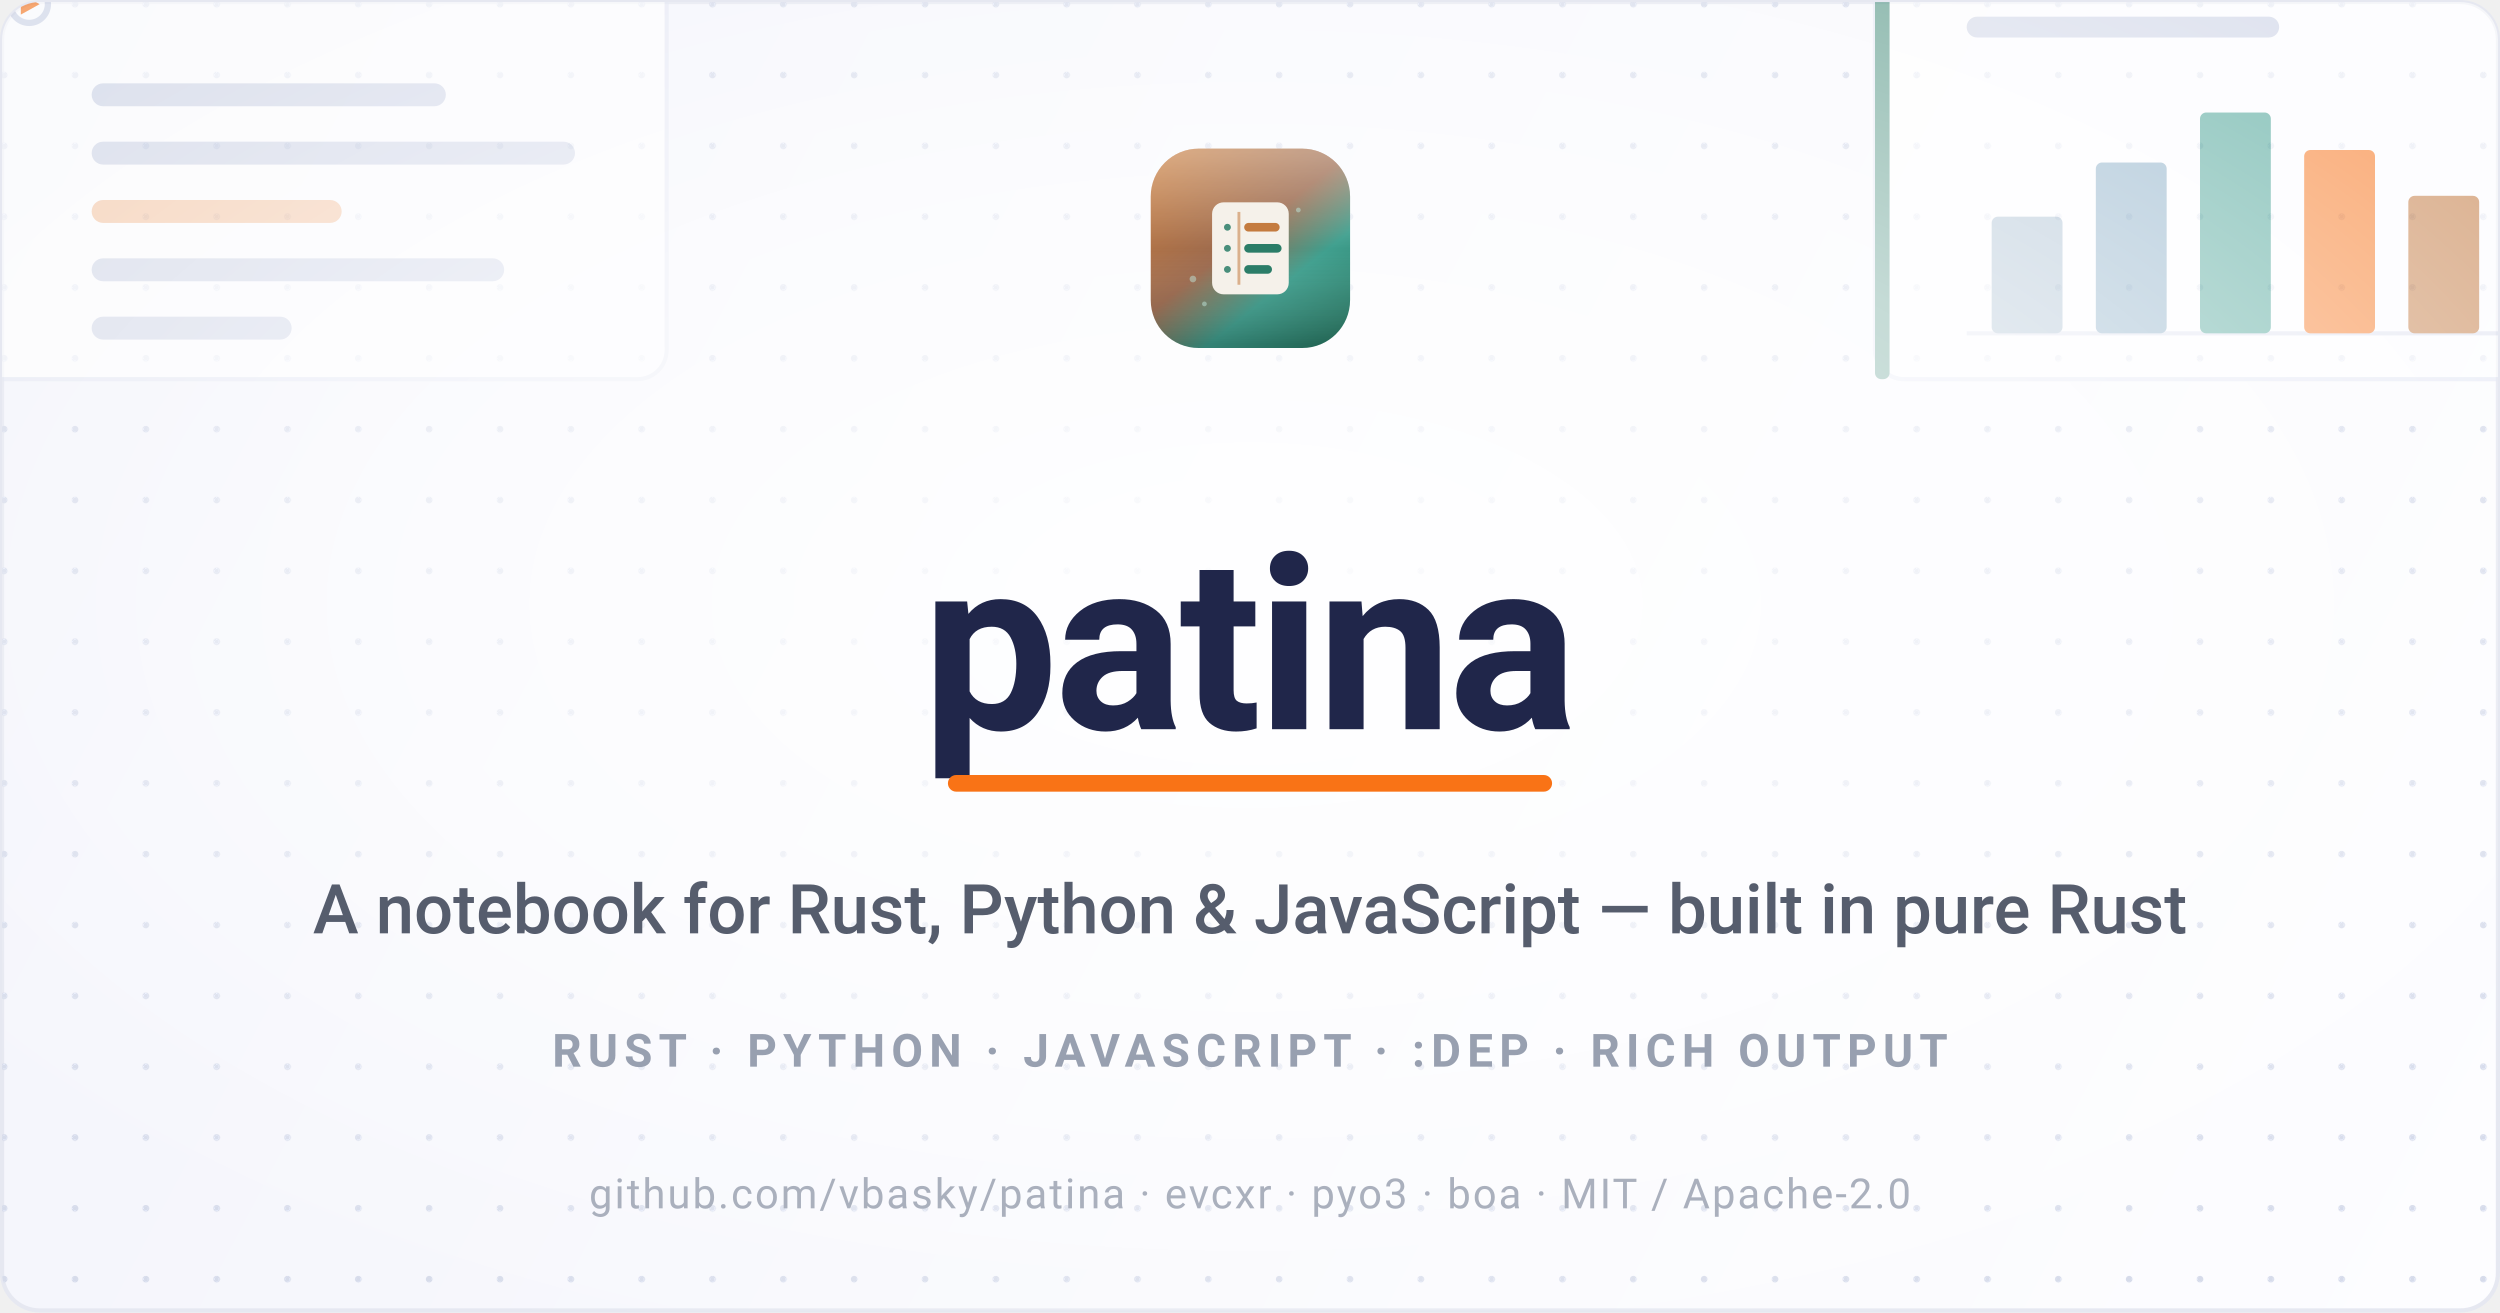
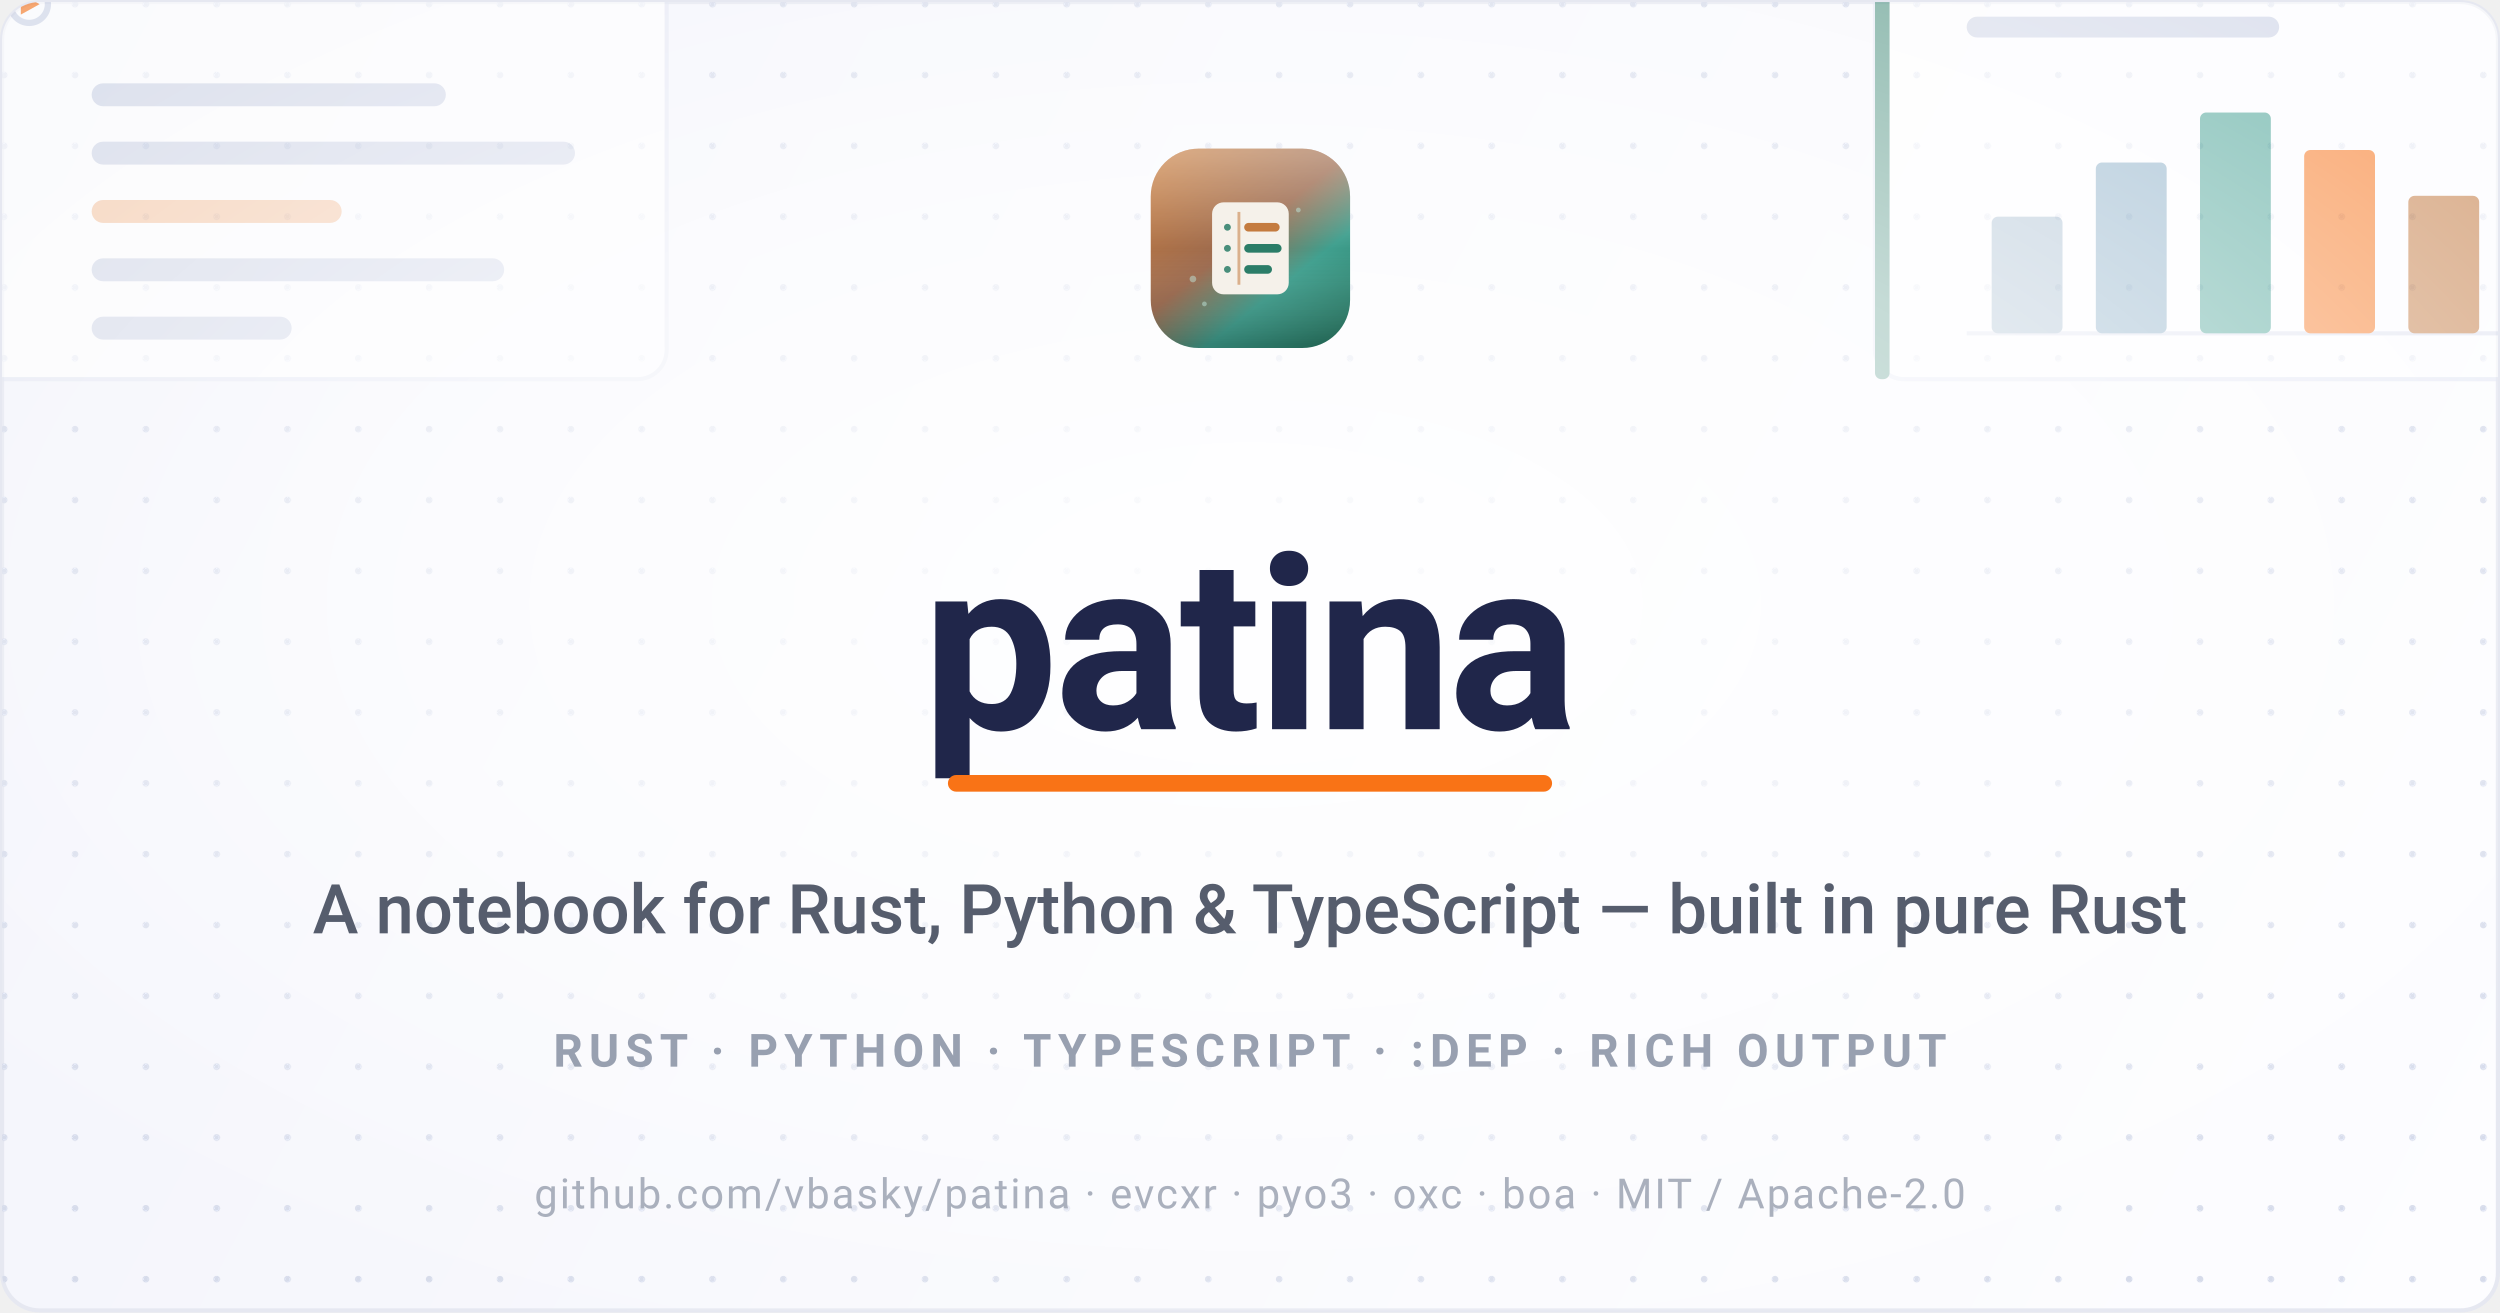
- <svg xmlns="http://www.w3.org/2000/svg" width="1200" height="630" viewBox="0 0 1200 630" fill="none" role="img" aria-label="Patina — a notebook for Rust, Python and JavaScript, built in pure Rust">
+ <svg xmlns="http://www.w3.org/2000/svg" width="1200" height="630" viewBox="0 0 1200 630" fill="none" role="img" aria-label="Patina — a notebook for Rust, Python and TypeScript, built in pure Rust">
  <defs>
    <linearGradient id="bg" x1="0" y1="0" x2="1200" y2="630" gradientUnits="userSpaceOnUse">
      <stop offset="0" stop-color="#f3f4fb" />
      <stop offset="1" stop-color="#fdfdff" />
    </linearGradient>
    <linearGradient id="pat" x1="40" y1="20" x2="200" y2="220" gradientUnits="userSpaceOnUse">
      <stop offset="0" stop-color="#c47b3f" />
      <stop offset="0.45" stop-color="#9c6a4e" />
      <stop offset="0.7" stop-color="#3f9f8e" />
      <stop offset="1" stop-color="#2b7d68" />
    </linearGradient>
    <linearGradient id="patEdge" x1="120" y1="20" x2="120" y2="220" gradientUnits="userSpaceOnUse">
      <stop offset="0" stop-color="#ffffff" stop-opacity="0.35" />
      <stop offset="0.5" stop-color="#ffffff" stop-opacity="0" />
      <stop offset="1" stop-color="#000000" stop-opacity="0.18" />
    </linearGradient>
    <pattern id="dots" width="34" height="34" patternUnits="userSpaceOnUse">
      <circle cx="2" cy="2" r="1.6" fill="#d6dbea" />
    </pattern>
    <radialGradient id="vignette" cx="50%" cy="46%" r="62%">
      <stop offset="0" stop-color="#ffffff" stop-opacity="0.92" />
      <stop offset="0.55" stop-color="#ffffff" stop-opacity="0.55" />
      <stop offset="1" stop-color="#ffffff" stop-opacity="0" />
    </radialGradient>
    <clipPath id="card">
      <rect x="1" y="1" width="1198" height="628" rx="18" />
    </clipPath>
  </defs>
  <rect x="1" y="1" width="1198" height="628" rx="18" fill="url(#bg)" stroke="#e6e8f1" stroke-width="2" />
  <g clip-path="url(#card)">
    <rect width="1200" height="630" fill="url(#dots)" />
    <g opacity="0.6">
      <rect x="-60" y="-34" width="380" height="216" rx="14" fill="#ffffff" stroke="#e1e5f1" stroke-width="2" />
      <rect x="-60" y="-34" width="7" height="216" rx="3" fill="#f97316" />
      <circle cx="14" cy="2" r="9" fill="none" stroke="#cfd5e6" stroke-width="3" />
      <path d="M10 -3 L19 2 L10 7 Z" fill="#f97316" />
      <rect x="44" y="40" width="170" height="11" rx="5.5" fill="#cdd3e4" />
      <rect x="44" y="68" width="232" height="11" rx="5.5" fill="#cdd3e4" />
      <rect x="44" y="96" width="120" height="11" rx="5.5" fill="#f6c39b" />
      <rect x="44" y="124" width="198" height="11" rx="5.5" fill="#cdd3e4" />
      <rect x="44" y="152" width="96" height="11" rx="5.5" fill="#cdd3e4" />
    </g>
    <g opacity="0.6">
      <rect x="900" y="-34" width="380" height="216" rx="14" fill="#ffffff" stroke="#e1e5f1" stroke-width="2" />
      <rect x="900" y="-34" width="7" height="216" rx="3" fill="#2b7d68" />
      <rect x="944" y="8" width="150" height="10" rx="5" fill="#cdd3e4" />
      <line x1="944" y1="160" x2="1240" y2="160" stroke="#dfe3ef" stroke-width="2" />
      <rect x="956" y="104" width="34" height="56" rx="3" fill="#9fb7c9" />
      <rect x="1006" y="78" width="34" height="82" rx="3" fill="#7fa6bf" />
      <rect x="1056" y="54" width="34" height="106" rx="3" fill="#3f9f8e" />
      <rect x="1106" y="72" width="34" height="88" rx="3" fill="#f97316" />
      <rect x="1156" y="94" width="34" height="66" rx="3" fill="#c47b3f" />
    </g>
    <rect width="1200" height="630" fill="url(#vignette)" />
  </g>
  <g transform="translate(545, 64) scale(0.46)">
    <rect x="16" y="16" width="208" height="208" rx="50" fill="url(#pat)" />
    <rect x="16" y="16" width="208" height="208" rx="50" fill="url(#patEdge)" />
    <rect x="80" y="72" width="80" height="96" rx="12" fill="#f5f1ea" />
    <g fill="#2b7d68" fill-opacity="0.85">
      <circle cx="96" cy="98" r="3.6" />
      <circle cx="96" cy="120" r="3.6" />
      <circle cx="96" cy="142" r="3.6" />
    </g>
    <line x1="108" y1="82" x2="108" y2="158" stroke="#c47b3f" stroke-opacity="0.55" stroke-width="3" />
    <g stroke-width="9" stroke-linecap="round">
      <line x1="118" y1="98" x2="146" y2="98" stroke="#c47b3f" />
      <line x1="118" y1="120" x2="148" y2="120" stroke="#2b7d68" />
      <line x1="118" y1="142" x2="138" y2="142" stroke="#2b7d68" />
    </g>
    <g fill="#bfe6da" fill-opacity="0.5">
      <circle cx="60" cy="152" r="3.5" />
      <circle cx="72" cy="178" r="2.5" />
      <circle cx="170" cy="80" r="2.5" />
    </g>
  </g>
  <g font-family="-apple-system, BlinkMacSystemFont, 'Segoe UI', Roboto, Helvetica, Arial, sans-serif" text-anchor="middle">
    <text x="600" y="350" font-size="116" font-weight="700" fill="#20264a" letter-spacing="-2">patina</text>
    <rect x="455" y="372" width="290" height="8" rx="4" fill="#f97316" />
-     <text x="600" y="448" font-size="33" font-weight="500" fill="#565d6d">A notebook for Rust, Python &amp; JavaScript — built in pure Rust</text>
-     <text x="600" y="512" font-size="22" font-weight="600" fill="#98a0b0" letter-spacing="3">RUST · PYTHON · JAVASCRIPT · :DEP · RICH OUTPUT</text>
-     <text x="600" y="580" font-size="20" font-weight="400" fill="#aab0bd" letter-spacing="1">github.com/vbasky/patina · evcxr · pyo3 · boa · MIT / Apache-2.0</text>
+     <text x="600" y="448" font-size="33" font-weight="500" fill="#565d6d">A notebook for Rust, Python &amp; TypeScript — built in pure Rust</text>
+     <text x="600" y="512" font-size="22" font-weight="600" fill="#98a0b0" letter-spacing="3">RUST · PYTHON · TYPESCRIPT · :DEP · RICH OUTPUT</text>
+     <text x="600" y="580" font-size="20" font-weight="400" fill="#aab0bd" letter-spacing="1">github.com/vbasky/patina · evcxr · pyo3 · oxc · boa · MIT / Apache-2.0</text>
  </g>
</svg>
